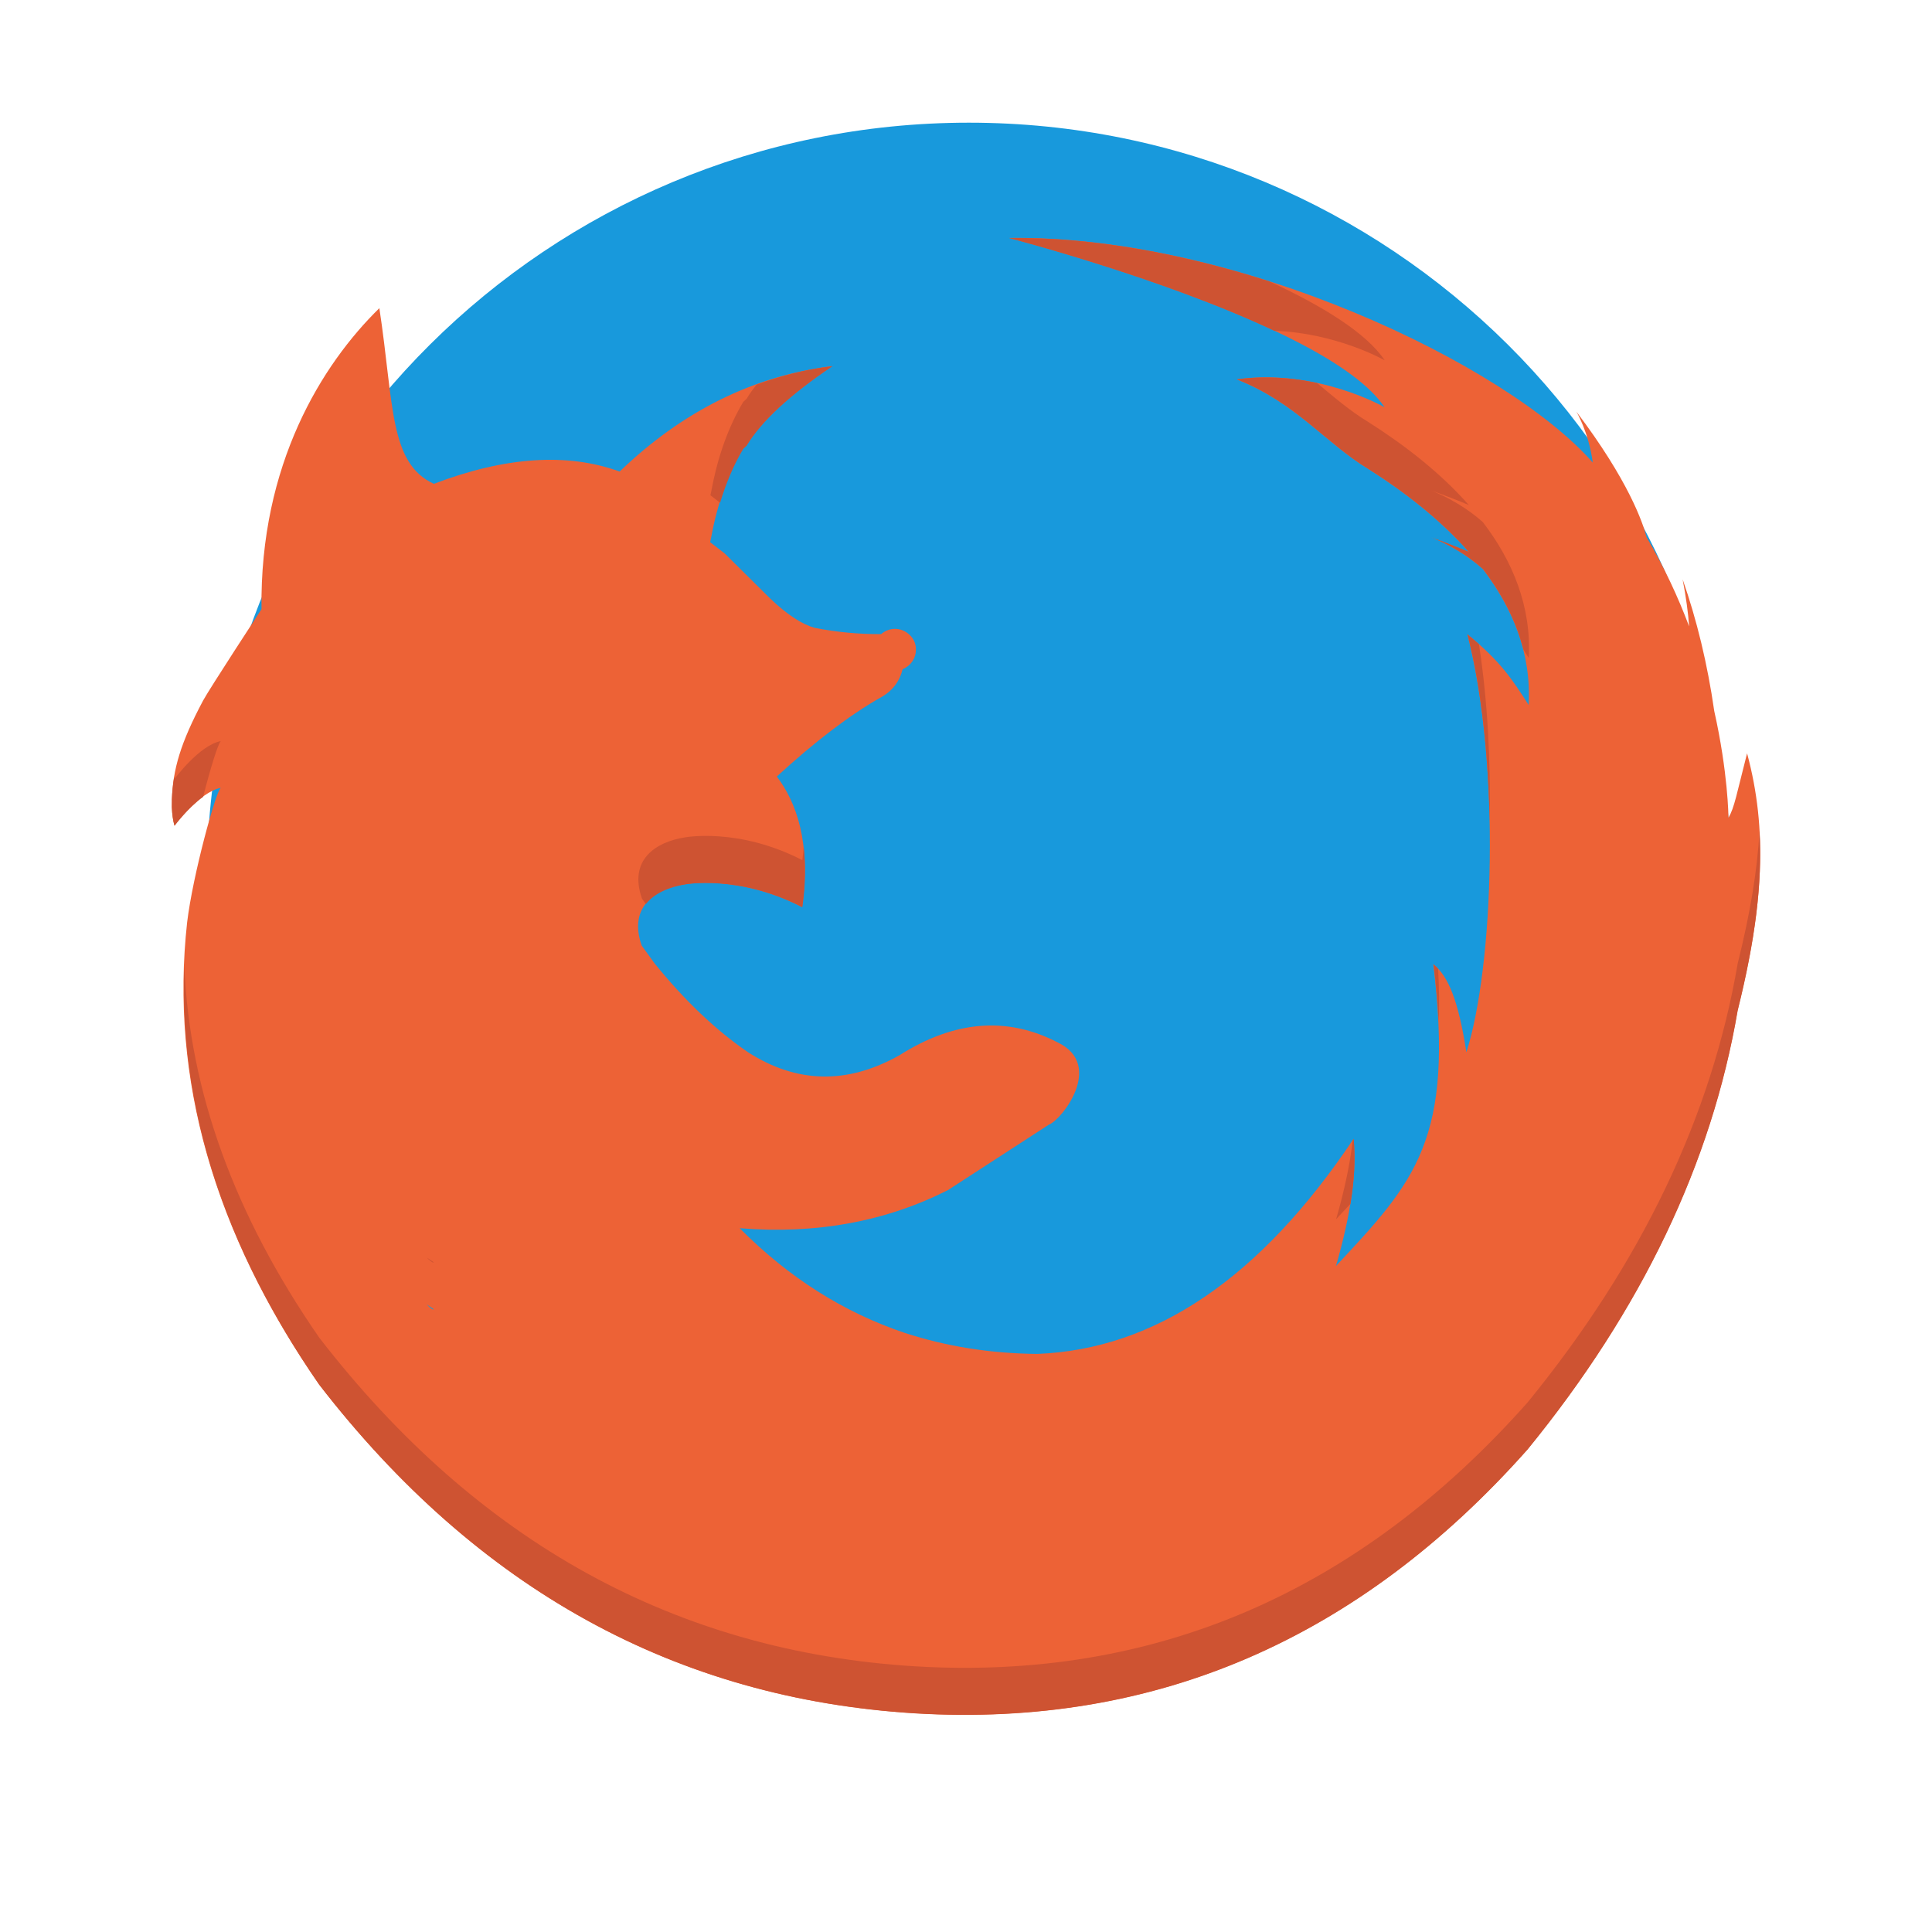
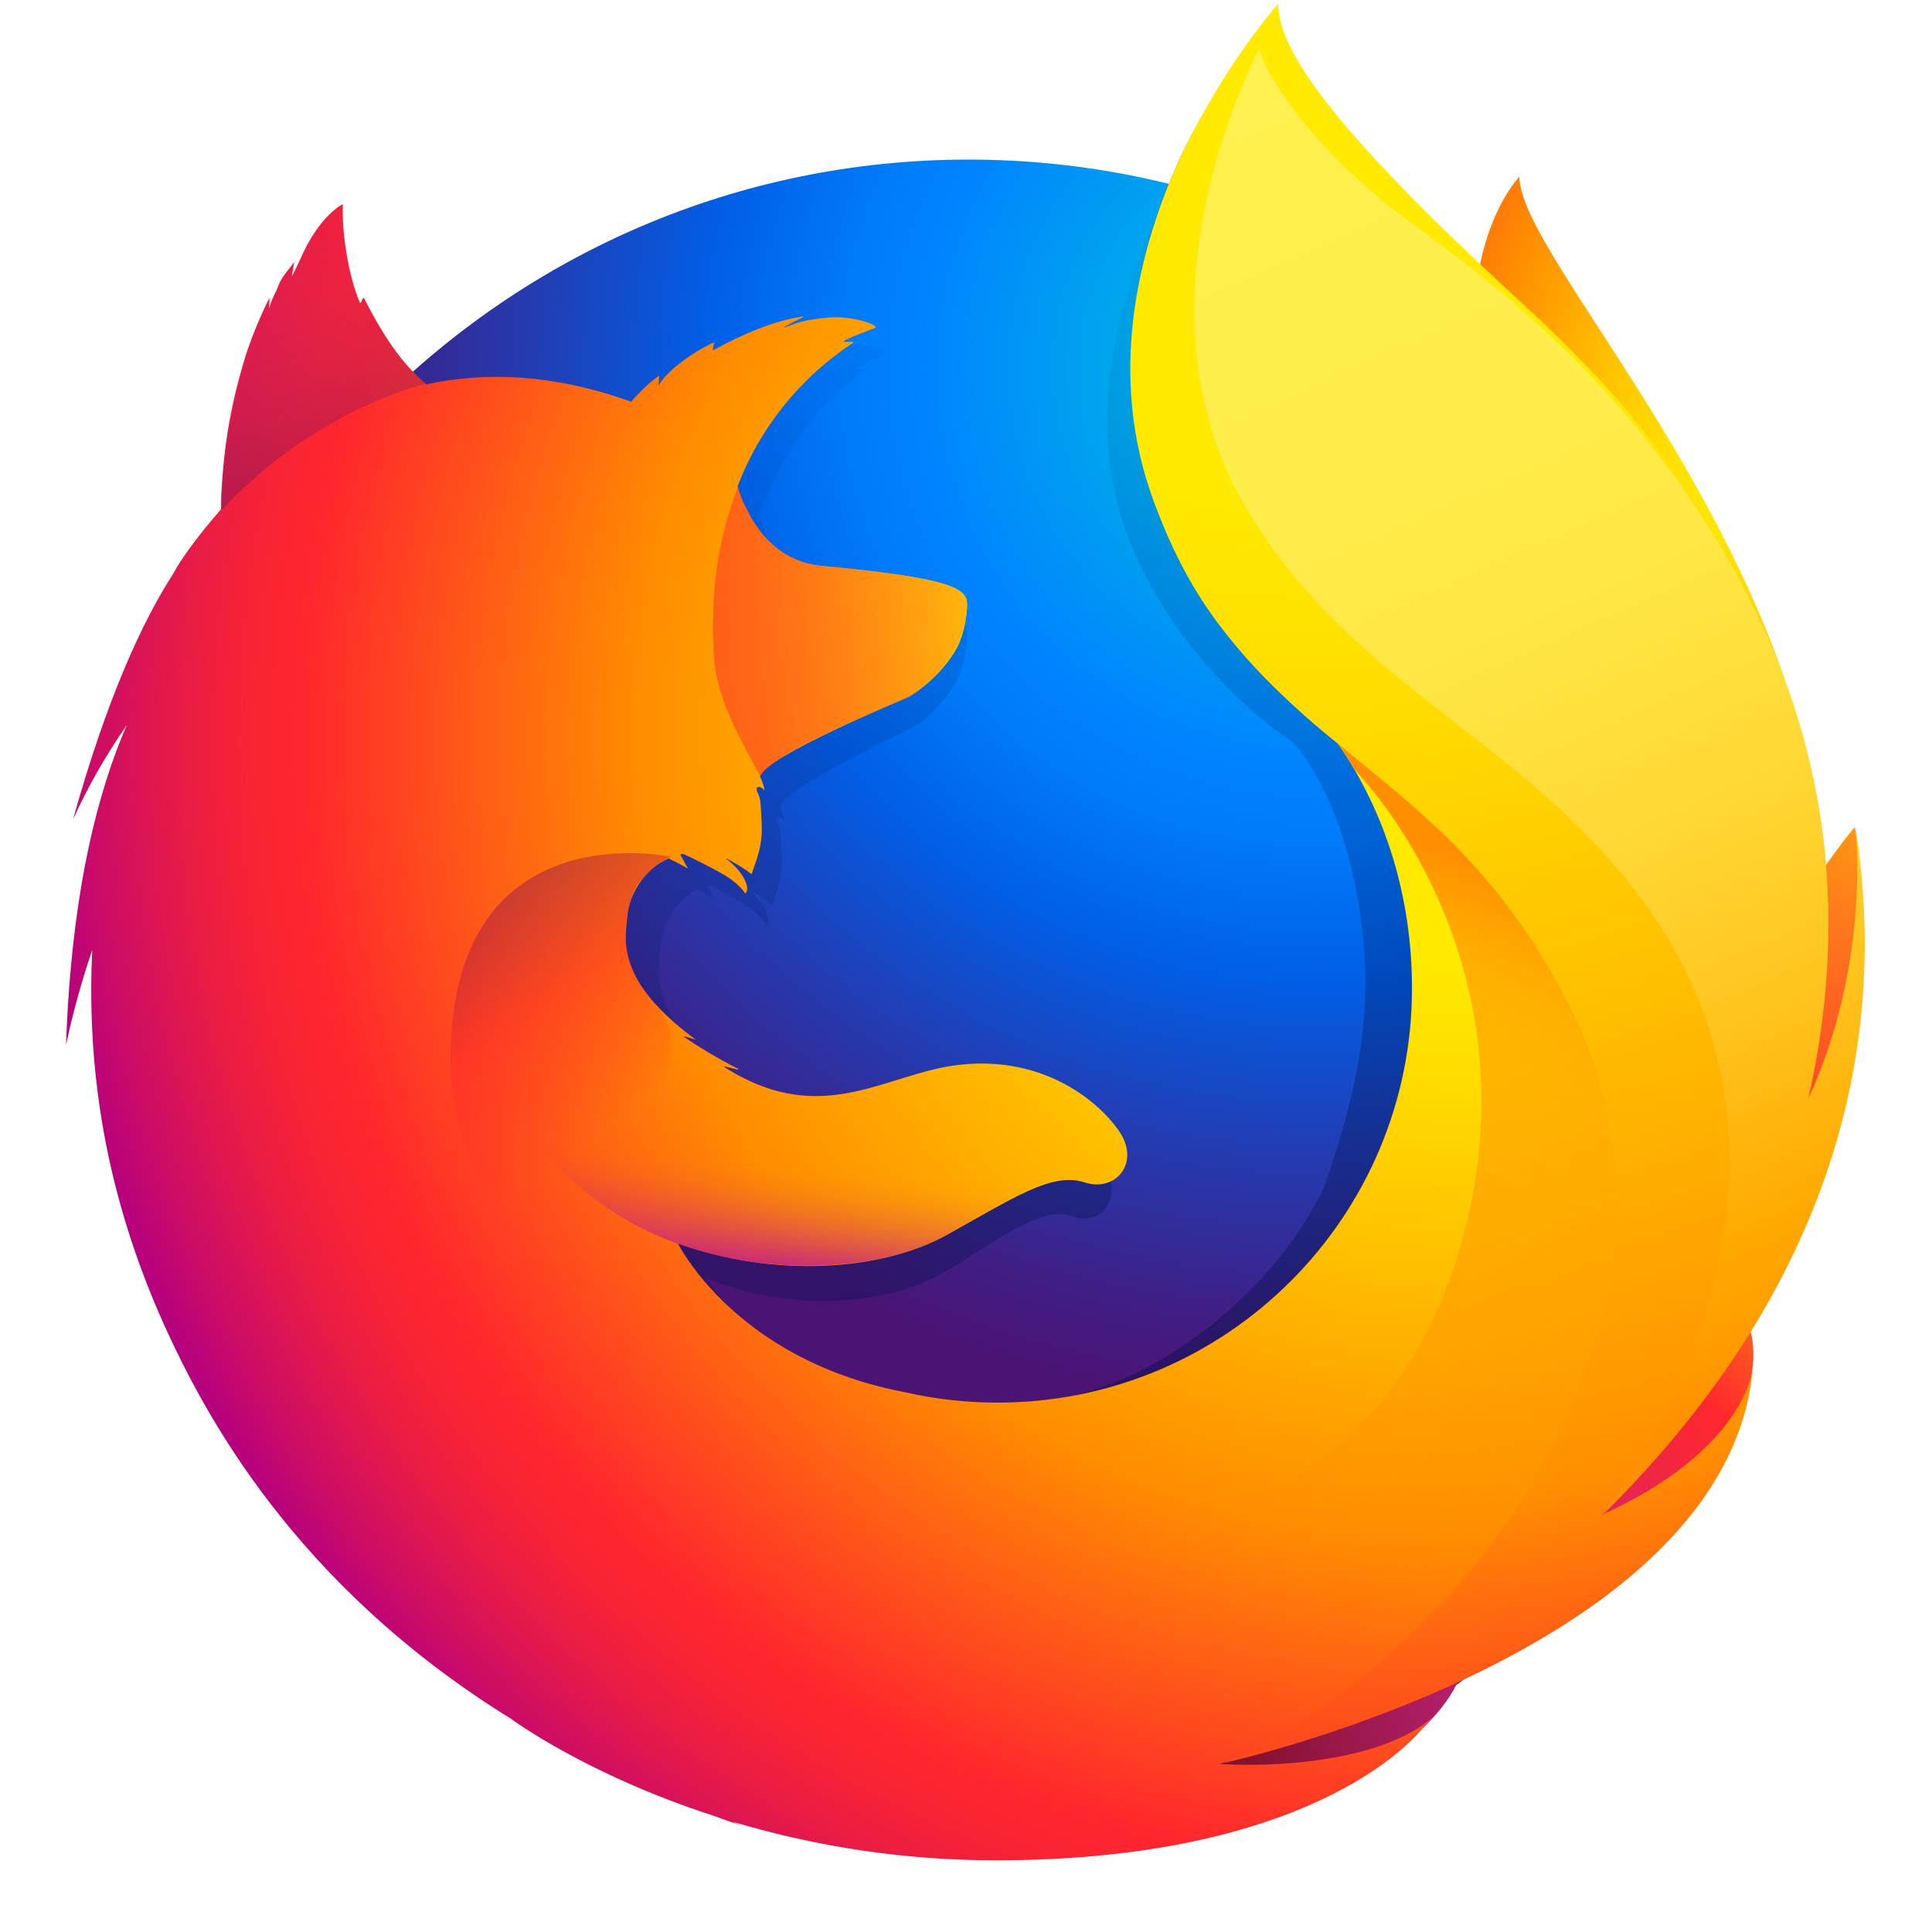
- <svg xmlns="http://www.w3.org/2000/svg" version="1.1" viewBox="0 0 140 140">
-   <ellipse fill="#1899DC" cx="70.21" cy="63.77" rx="55.22" ry="54.88" />
-   <path fill="#ED6236" d="M126.6,54.59c-0.76,2.95-0.91,3.92-1.35,4.67c0-0.12-0.03-3.28-1.03-7.74 c-0.49-3.41-1.26-6.59-2.29-9.54c0.25,1.31,0.4,2.42,0.47,3.41c-0.79-2.1-1.8-4.29-3.08-6.46c-0.27-1.04-1.31-4.11-5.09-9.1 c0,0,0.88,1.44,1.19,3.69c-6.21-7.09-25.78-16.49-42.3-16.28c0,0,23.02,5.97,27.21,12.27c0,0-4.91-2.83-10.71-2.02 c4.27,1.68,6.46,4.64,9.53,6.49c2.59,1.64,5.2,3.65,7.29,6.02c-0.83-0.35-1.75-0.71-2.77-1.07c0.34,0.12,2.12,0.82,3.78,2.3 c2.16,2.83,3.53,6.11,3.32,9.85c-1.17-1.81-1.98-3.11-4.44-5.12c2.44,9.48,1.91,24.11-0.07,30.29c-0.57-3.68-1.29-5.51-2.4-6.38 c1.55,12.71-1.33,15.75-7.05,21.87c1.08-3.74,1.52-6.8,1.27-9.21c-6.72,10.05-14.36,15.25-22.92,15.58 c-3.38-0.03-6.58-0.54-9.59-1.52l0,0c-4.41-1.48-8.41-4-11.97-7.59c5.56,0.46,10.63-0.5,15.09-2.76l7.31-4.74 c0.95-0.35,4.04-4.33,0.65-5.96c-3.66-1.9-7.48-1.6-11.46,0.92c-3.79,2.14-7.45,2.06-11-0.22c-2.33-1.6-4.58-3.74-6.75-6.42 l-0.94-1.3c-0.99-2.82,1-4.12,3.11-4.44c0,0,3.88-0.74,8.51,1.65c0.67-4.69-0.43-7.62-1.83-9.46c2.81-2.58,5.32-4.47,7.46-5.69 c0.89-0.47,1.43-1.17,1.66-2.09c0.56-0.22,0.96-0.77,0.96-1.41c0-0.01,0-0.02,0-0.03c0-0.01,0-0.01,0-0.02c0-0.39-0.17-0.75-0.43-1 c-0.28-0.28-0.66-0.46-1.09-0.46c-0.39,0-0.73,0.15-1,0.38c-1.61,0.01-3.23-0.14-4.84-0.46c-0.84-0.24-1.92-0.89-3.22-2.14 l-3.28-3.25l-1.05-0.81c0.03-0.14,0.07-0.33,0.08-0.38c0.46-2.47,1.22-4.58,2.3-6.39l0.24-0.22c1.08-1.79,3.17-3.71,6.23-5.77 c-5.69,0.7-10.84,3.25-15.41,7.64c-3.79-1.38-8.29-1.08-13.46,0.89c-3.25-1.49-2.89-5.77-3.95-12.73 c-4.15,4.06-8.68,11.32-8.54,21.81c0,0-3.79,5.8-4.23,6.62c-1.66,3.12-2.18,4.98-2.27,7.17c0.01-0.02-0.01,0.62,0,0.6 c0.02,0.45,0.07,0.89,0.19,1.3c0,0,1.8-2.44,3.36-2.74c-0.34,0.19-2.03,6.31-2.44,9.75c-1.25,11.3,1.92,22.46,9.56,33.48 C34.59,115.16,49,123.1,66.34,124.15c17.34,1.03,32.13-5.36,44.35-19.13c8.26-10.13,13.33-20.73,15.22-31.8 C127.81,65.61,128.09,60.12,126.6,54.59z M31.39,94.89c-0.09-0.01-0.25-0.14-0.47-0.37c0.17,0.12,0.34,0.24,0.51,0.35L31.39,94.89z " />
-   <path fill="#CE5332" d="M97.86,87.23c0.29-1.77,0.37-3.33,0.23-4.69c-0.02,0.03-0.05,0.06-0.07,0.1c-0.19,1.69-0.59,3.59-1.2,5.71 C97.18,87.96,97.53,87.59,97.86,87.23z" />
-   <path fill="#CE5332" d="M49.63,64.09c0,0,3.88-0.74,8.51,1.65c0.24-1.67,0.24-3.11,0.1-4.37c-0.03,0.32-0.05,0.63-0.1,0.96 c-4.63-2.39-8.51-1.65-8.51-1.65c-2.11,0.33-4.1,1.62-3.11,4.44l0.28,0.39C47.43,64.72,48.51,64.27,49.63,64.09z" />
-   <path fill="#CE5332" d="M30.92,91.12c0.22,0.23,0.39,0.35,0.47,0.37l0.04-0.02C31.27,91.36,31.1,91.24,30.92,91.12z" />
-   <path fill="#CE5332" d="M53.86,29.12c-1.08,1.82-1.84,3.93-2.3,6.39c-0.01,0.05-0.05,0.24-0.08,0.38l0.7,0.54 c0.44-1.43,0.98-2.74,1.68-3.91l0.24-0.22c1.08-1.79,3.17-3.71,6.23-5.77c-1.9,0.23-3.73,0.69-5.5,1.34 c-0.28,0.35-0.53,0.69-0.73,1.03L53.86,29.12z" />
-   <path fill="#CE5332" d="M125.92,69.82c-1.9,11.08-6.96,21.67-15.22,31.8c-12.22,13.76-27.01,20.16-44.35,19.13 c-17.34-1.05-31.75-8.99-43.21-23.81c-6.15-8.88-9.4-17.85-9.78-26.91c-0.38,10.22,2.86,20.32,9.78,30.32 c11.46,14.82,25.87,22.76,43.21,23.81c17.34,1.03,32.13-5.36,44.35-19.13c8.26-10.13,13.33-20.73,15.22-31.8 c1.26-5.06,1.79-9.18,1.58-13C127.34,63.1,126.82,66.21,125.92,69.82z" />
-   <path fill="#CE5332" d="M14.72,57.74c0.55-2.16,1.11-3.94,1.29-4.04c-1.56,0.29-3.36,2.74-3.36,2.74 c-0.01-0.04-0.02-0.08-0.03-0.13c-0.09,0.54-0.14,1.08-0.16,1.63c0.01-0.02-0.01,0.62,0,0.6c0.02,0.45,0.07,0.89,0.19,1.3 C12.65,59.84,13.6,58.55,14.72,57.74z" />
-   <path fill="#CE5332" d="M100.34,26.11c-1.33-2-4.57-3.97-8.36-5.72c-6.15-1.97-12.71-3.22-18.86-3.14c0,0,11.04,2.86,19.22,6.72 C96.88,24.13,100.34,26.11,100.34,26.11z" />
-   <path fill="#CE5332" d="M107.17,46.68c-0.25-0.23-0.53-0.46-0.83-0.71c1.02,3.96,1.51,8.81,1.61,13.57 C108.03,55.27,107.8,50.74,107.17,46.68z" />
-   <path fill="#CE5332" d="M107.45,37.83c-1.66-1.47-3.44-2.17-3.78-2.3c1.02,0.36,1.94,0.72,2.77,1.07 c-2.09-2.37-4.7-4.38-7.29-6.02c-1.32-0.8-2.49-1.81-3.72-2.83c-1.69-0.36-3.68-0.55-5.8-0.26c4.27,1.68,6.46,4.64,9.53,6.49 c2.59,1.64,5.2,3.65,7.29,6.02c-0.83-0.35-1.75-0.71-2.77-1.07c0.34,0.12,2.12,0.82,3.78,2.3c1.35,1.77,2.39,3.71,2.93,5.84 c0.13,0.2,0.26,0.4,0.39,0.61C110.98,43.94,109.61,40.65,107.45,37.83z" />
-   <path fill="#CE5332" d="M104.21,70.19c-0.11-0.11-0.22-0.22-0.33-0.31c0.19,1.53,0.31,2.92,0.37,4.19 C104.3,72.9,104.29,71.62,104.21,70.19z" />
+ <svg xmlns="http://www.w3.org/2000/svg" id="Firefox_-_Large" data-name="Firefox - Large" viewBox="0 0 1024 1024">
+   <defs>
+     <radialGradient id="radial-gradient" cx="-14480.522" cy="-8329.079" fx="-14509.281" r="450.875" gradientTransform="matrix(0.762, 0.034, -0.05, 1.12, 11560.893, 10069.103)" gradientUnits="userSpaceOnUse">
+       <stop offset="0.045" stop-color="#ffea00" />
+       <stop offset="0.12" stop-color="#ffde00" />
+       <stop offset="0.254" stop-color="#ffbf00" />
+       <stop offset="0.429" stop-color="#ff8e00" />
+       <stop offset="0.769" stop-color="#ff272d" />
+       <stop offset="0.872" stop-color="#e0255a" />
+       <stop offset="0.953" stop-color="#cc2477" />
+       <stop offset="1" stop-color="#c42482" />
+     </radialGradient>
+     <radialGradient id="radial-gradient-2" cx="-7529.669" cy="-7921.608" r="791.229" gradientTransform="translate(9921.963 9899.103) scale(1.225 1.225)" gradientUnits="userSpaceOnUse">
+       <stop offset="0" stop-color="#00ccda" />
+       <stop offset="0.22" stop-color="#0083ff" />
+       <stop offset="0.261" stop-color="#007af9" />
+       <stop offset="0.33" stop-color="#0060e8" />
+       <stop offset="0.333" stop-color="#005fe7" />
+       <stop offset="0.438" stop-color="#2639ad" />
+       <stop offset="0.522" stop-color="#401e84" />
+       <stop offset="0.566" stop-color="#4a1475" />
+     </radialGradient>
+     <linearGradient id="linear-gradient" x1="575.669" y1="731.188" x2="384.231" y2="104.96" gradientUnits="userSpaceOnUse">
+       <stop offset="0" stop-color="#000f43" stop-opacity="0.4" />
+       <stop offset="0.485" stop-color="#001962" stop-opacity="0.173" />
+       <stop offset="1" stop-color="#002079" stop-opacity="0" />
+     </linearGradient>
+     <radialGradient id="radial-gradient-3" cx="-8260.94" cy="-6516.556" r="266.886" gradientTransform="matrix(1.219, 0.123, -0.123, 1.219, 10296.265, 9597.23)" gradientUnits="userSpaceOnUse">
+       <stop offset="0.003" stop-color="#ffea00" />
+       <stop offset="0.497" stop-color="#ff272d" />
+       <stop offset="1" stop-color="#c42482" />
+     </radialGradient>
+     <radialGradient id="radial-gradient-4" cx="-8285.087" cy="-6772.468" r="445.678" gradientTransform="matrix(1.219, 0.123, -0.123, 1.219, 10296.265, 9597.23)" gradientUnits="userSpaceOnUse">
+       <stop offset="0.003" stop-color="#ffe900" />
+       <stop offset="0.157" stop-color="#ffaf0e" />
+       <stop offset="0.316" stop-color="#ff7a1b" />
+       <stop offset="0.472" stop-color="#ff4e26" />
+       <stop offset="0.621" stop-color="#ff2c2e" />
+       <stop offset="0.762" stop-color="#ff1434" />
+       <stop offset="0.892" stop-color="#ff0538" />
+       <stop offset="1" stop-color="#ff0039" />
+     </radialGradient>
+     <radialGradient id="radial-gradient-5" cx="-8222.051" cy="-6359.332" r="408.958" gradientTransform="matrix(1.219, 0.123, -0.123, 1.219, 10296.265, 9597.23)" gradientUnits="userSpaceOnUse">
+       <stop offset="0.003" stop-color="#ff272d" />
+       <stop offset="0.497" stop-color="#c42482" />
+       <stop offset="0.986" stop-color="#620700" />
+     </radialGradient>
+     <radialGradient id="radial-gradient-6" cx="750.189" cy="396.041" fx="778.167" fy="382.212" r="782.18" gradientUnits="userSpaceOnUse">
+       <stop offset="0.156" stop-color="#ffea00" />
+       <stop offset="0.231" stop-color="#ffde00" />
+       <stop offset="0.365" stop-color="#ffbf00" />
+       <stop offset="0.541" stop-color="#ff8e00" />
+       <stop offset="0.763" stop-color="#ff272d" />
+       <stop offset="0.796" stop-color="#f92433" />
+       <stop offset="0.841" stop-color="#e91c45" />
+       <stop offset="0.893" stop-color="#cf0e62" />
+       <stop offset="0.935" stop-color="#b5007f" />
+     </radialGradient>
+     <radialGradient id="radial-gradient-7" cx="691.339" cy="3.289" r="923.615" gradientUnits="userSpaceOnUse">
+       <stop offset="0.279" stop-color="#ffea00" />
+       <stop offset="0.402" stop-color="#fd0" />
+       <stop offset="0.63" stop-color="#ffba00" />
+       <stop offset="0.856" stop-color="#ff9100" />
+       <stop offset="0.933" stop-color="#ff6711" />
+       <stop offset="0.994" stop-color="#ff4a1d" />
+     </radialGradient>
+     <linearGradient id="linear-gradient-2" x1="-8944.65" y1="-6677.742" x2="-8660.289" y2="-6750.226" gradientTransform="matrix(1.219, 0.123, -0.123, 1.219, 10296.265, 9597.23)" gradientUnits="userSpaceOnUse">
+       <stop offset="0" stop-color="#c42482" stop-opacity="0.5" />
+       <stop offset="0.474" stop-color="#ff272d" stop-opacity="0.5" />
+       <stop offset="0.486" stop-color="#ff2c2c" stop-opacity="0.513" />
+       <stop offset="0.675" stop-color="#ff7a1a" stop-opacity="0.72" />
+       <stop offset="0.829" stop-color="#ffb20d" stop-opacity="0.871" />
+       <stop offset="0.942" stop-color="#ffd605" stop-opacity="0.964" />
+       <stop offset="1" stop-color="#ffe302" />
+     </linearGradient>
+     <linearGradient id="linear-gradient-3" x1="245.347" y1="-1082.012" x2="190.775" y2="-1221.859" gradientTransform="matrix(0.995, 0.1, -0.1, 0.995, -173.696, 1313.941)" gradientUnits="userSpaceOnUse">
+       <stop offset="0" stop-color="#891551" stop-opacity="0.6" />
+       <stop offset="1" stop-color="#c42482" stop-opacity="0" />
+     </linearGradient>
+     <linearGradient id="linear-gradient-4" x1="22.04" y1="718.827" x2="116.148" y2="825.714" gradientTransform="matrix(0.995, 0.1, -0.1, 0.995, 305.439, -246.471)" gradientUnits="userSpaceOnUse">
+       <stop offset="0.005" stop-color="#891551" stop-opacity="0.5" />
+       <stop offset="0.484" stop-color="#ff272d" stop-opacity="0.5" />
+       <stop offset="1" stop-color="#ff272d" stop-opacity="0" />
+     </linearGradient>
+     <linearGradient id="linear-gradient-5" x1="200.104" y1="904.616" x2="200.171" y2="829.835" gradientTransform="matrix(0.995, 0.1, -0.1, 0.995, 305.439, -246.471)" gradientUnits="userSpaceOnUse">
+       <stop offset="0" stop-color="#c42482" />
+       <stop offset="0.083" stop-color="#c42482" stop-opacity="0.81" />
+       <stop offset="0.206" stop-color="#c42482" stop-opacity="0.565" />
+       <stop offset="0.328" stop-color="#c42482" stop-opacity="0.362" />
+       <stop offset="0.447" stop-color="#c42482" stop-opacity="0.204" />
+       <stop offset="0.562" stop-color="#c42482" stop-opacity="0.091" />
+       <stop offset="0.673" stop-color="#c42482" stop-opacity="0.023" />
+       <stop offset="0.773" stop-color="#c42482" stop-opacity="0" />
+     </linearGradient>
+     <linearGradient id="linear-gradient-6" x1="655.531" y1="38.12" x2="961.187" y2="721.615" gradientUnits="userSpaceOnUse">
+       <stop offset="0" stop-color="#fff14f" />
+       <stop offset="0.268" stop-color="#ffee4c" />
+       <stop offset="0.452" stop-color="#ffe643" />
+       <stop offset="0.612" stop-color="#ffd834" />
+       <stop offset="0.757" stop-color="#ffc41e" />
+       <stop offset="0.892" stop-color="#ffab02" />
+       <stop offset="0.902" stop-color="#ffa900" />
+       <stop offset="0.949" stop-color="#ffa000" />
+       <stop offset="1" stop-color="#ff9100" />
+     </linearGradient>
+     <linearGradient id="linear-gradient-7" x1="715.885" y1="431.21" x2="571.098" y2="819.96" gradientUnits="userSpaceOnUse">
+       <stop offset="0" stop-color="#ff8e00" />
+       <stop offset="0.04" stop-color="#ff8e00" stop-opacity="0.858" />
+       <stop offset="0.084" stop-color="#ff8e00" stop-opacity="0.729" />
+       <stop offset="0.13" stop-color="#ff8e00" stop-opacity="0.628" />
+       <stop offset="0.178" stop-color="#ff8e00" stop-opacity="0.557" />
+       <stop offset="0.227" stop-color="#ff8e00" stop-opacity="0.514" />
+       <stop offset="0.282" stop-color="#ff8e00" stop-opacity="0.5" />
+       <stop offset="0.389" stop-color="#ff8e00" stop-opacity="0.478" />
+       <stop offset="0.524" stop-color="#ff8e00" stop-opacity="0.416" />
+       <stop offset="0.676" stop-color="#ff8e00" stop-opacity="0.314" />
+       <stop offset="0.838" stop-color="#ff8e00" stop-opacity="0.172" />
+       <stop offset="1" stop-color="#ff8e00" stop-opacity="0" />
+     </linearGradient>
+   </defs>
+   <g>
+     <path d="M805.285,93.558c-23.947,27.884-35.1,90.639-10.818,154.256s61.5,49.8,84.7,114.673c30.623,85.6,16.369,200.589,16.369,200.589s36.814,106.609,62.468-6.633C1014.787,343.74,805.285,145.937,805.285,93.558Z" style="fill: url(#radial-gradient)" />
+     <path id="_Path_" data-name="&lt;Path&gt;" d="M513.072,976.638c245.236,0,443.9-199.739,443.9-446.028S758.308,84.583,513.31,84.583,69.65,284.322,69.65,530.61C69.175,777.137,268.073,976.638,513.072,976.638Z" style="fill: url(#radial-gradient-2)" />
+     <path d="M845.675,805.636a246.888,246.888,0,0,1-30.123,18.183,704,704,0,0,0,38.3-62.961c9.46-10.47,18.126-20.648,25.188-31.653,3.437-5.407,7.313-12.079,11.416-19.819,24.921-44.9,52.4-117.563,53.179-192.2l0-.18c.018-1.837.029-3.675.014-5.515a257.6,257.6,0,0,0-5.712-55.748c.2,1.431.376,2.861.556,4.291-.221-1.1-.407-2.212-.644-3.314.366,2.034.66,4,.976,5.983,5.094,43.217,1.466,85.372-16.682,116.45-.286.454-.58.879-.869,1.323,9.41-47.234,12.558-99.387,2.088-151.6,0,0-4.187-25.383-35.376-102.441-17.952-44.353-49.833-80.716-78-107.207-24.69-30.546-47.114-51.045-59.475-64.06-25.821-27.189-36.643-47.569-41.087-60.867-3.853-1.932-53.135-49.807-57.05-51.631-21.511,33.352-89.162,137.675-56.981,235.146,14.584,44.172,51.467,90.017,90.067,115.736,1.695,1.936,22.969,25.042,33.086,77.157C728.992,524.551,723.5,566.564,702,628.692c-25.286,54.505-90.067,108.388-150.724,113.9C421.6,754.373,374.127,677.484,374.127,677.484c46.336,18.525,97.568,14.65,128.724-4.556,31.4-19.425,50.394-33.827,65.81-28.148,15.2,5.653,27.3-10.756,16.442-27.767a78.5,78.5,0,0,0-79.4-34.573c-31.433,5.109-60.226,30.009-101.412,5.894a85.528,85.528,0,0,1-7.729-5.062c-2.715-1.785,8.826,2.717,6.133.688-8.015-4.354-22.2-13.842-25.88-17.217-.613-.562,6.219,2.179,5.606,1.616-38.51-31.712-33.7-53.134-32.49-66.57.969-10.749,7.964-24.523,19.751-30.11,5.693,3.107,9.24,5.479,9.24,5.479s-2.428-4.961-3.741-7.576c.46-.2.9-.147,1.358-.342,4.664,2.251,14.977,8.1,20.407,11.667,7.072,4.988,9.326,9.436,9.326,9.436s1.862-1.025.485-5.375c-.5-1.784-2.647-7.453-9.652-13.174l.438.049a81.2,81.2,0,0,1,11.867,8.241c1.975-7.181,5.527-14.679,4.746-28.092-.477-9.431-.257-11.873-1.919-15.515-1.488-3.128.834-4.348,3.418-1.1a32.826,32.826,0,0,0-2.208-7.4l.022-.244c3.225-11.236,68.248-40.461,72.981-43.877a67.355,67.355,0,0,0,19.132-20.8c3.617-5.763,6.337-13.848,7-26.112.355-8.844-3.759-14.734-69.507-21.618-17.981-1.771-28.531-14.8-34.526-26.823-1.094-2.59-2.209-4.937-3.325-7.282a58,58,0,0,1-2.558-8.431c10.749-30.873,28.81-56.977,55.367-76.7,1.447-1.318-5.782.338-4.336-.98,1.687-1.538,12.706-5.977,14.787-6.977,2.542-1.2-10.882-6.9-22.732-5.512-12.069,1.36-14.632,2.8-21.073,5.531,2.673-2.661,11.173-6.149,9.18-6.126-13.011,1.995-29.179,9.558-43,18.124a10.731,10.731,0,0,1,.835-4.348c-6.441,2.732-22.26,13.788-26.865,23.142a44.329,44.329,0,0,0,.266-5.4A84.483,84.483,0,0,0,351.9,227.362l-.241.219c-37.358-15.05-70.233-16.024-98.053-9.276-6.086-6.112-9.059-1.644-22.907-32.069-.941-1.832.722,1.809,0,0-2.278-5.9,1.389,7.872,0,0-23.284,18.372-53.92,39.193-68.626,53.89-.182.586,17.156-4.9,0,0-6.008,1.716-5.6,5.281-6.513,37.5-.22,2.443-.025,5.179-.223,7.378-11.748,14.968-19.749,27.643-22.775,34.211-15.193,26.18-31.926,66.992-48.146,131.551A334.364,334.364,0,0,1,110.2,400.365c-13.488,34.267-26.527,88.078-29.134,170.945a483.614,483.614,0,0,1,12.533-50.66,473.038,473.038,0,0,0,34.74,201.061c9.329,22.821,24.76,57.455,51.029,95.4,82.533,86.839,198.945,140.9,327.852,140.9C641.792,958.012,762.635,899.133,845.675,805.636Z" style="fill: url(#linear-gradient)" />
+     <path d="M746.1,868.708c162.87-18.86,234.969-186.7,142.381-190-83.633-2.673-219.527,198.9-142.381,190Z" style="fill: url(#radial-gradient-3)" />
+     <path d="M900.207,644.424c112.056-65.214,82.839-206.08,82.839-206.08S939.8,488.582,910.421,568.664C881.4,647.963,832.837,683.812,900.207,644.424Z" style="fill: url(#radial-gradient-4)" />
+     <path d="M544.474,952.062c156.227,49.851,290.5-73.22,207.733-114.32C676.956,800.676,470.324,928.49,544.474,952.062Z" style="fill: url(#radial-gradient-5)" />
+     <path d="M911.849,704.234c3.8-5.363,8.94-22.535,13.48-30.211C952.911,629.5,953.106,594,953.106,593.187c16.659-83.219,15.148-117.2,4.9-180.043-8.251-50.6-44.322-123.092-75.57-158-32.2-35.965-9.514-24.247-40.692-50.518-27.327-30.293-53.823-60.291-68.253-72.355C669.215,45.094,671.571,26.577,673.579,23.42c-.339.371-.837.922-1.472,1.643C670.872,20.14,670,16,670,16s-57,57-69,152c-7.834,62.021,15.383,126.676,49,168a381.367,381.367,0,0,0,59,58l0-.026c25.4,36.477,39.38,81.489,39.38,129.909,0,121.244-98.341,219.531-219.652,219.531a220.455,220.455,0,0,1-49.134-5.519c-57.236-10.908-90.288-39.781-106.772-59.382-9.447-11.234-13.464-19.423-13.464-19.423,51.283,18.371,107.986,14.528,142.468-4.518,34.749-19.265,55.774-33.546,72.837-27.915,16.82,5.606,30.211-10.667,18.2-27.536-11.771-16.845-42.4-40.97-87.878-34.286-34.789,5.067-66.657,29.76-112.24,5.845a96.313,96.313,0,0,1-8.554-5.02c-3.005-1.771,9.768,2.695,6.787.682-8.87-4.318-24.573-13.728-28.643-17.074-.679-.557,6.883,2.161,6.2,1.6-42.621-31.449-37.3-52.693-35.959-66.018,1.073-10.66,8.814-24.32,21.859-29.86,6.3,3.081,10.226,5.433,10.226,5.433s-2.688-4.92-4.141-7.513c.509-.194.994-.145,1.5-.339,5.162,2.232,16.576,8.029,22.586,11.57,7.827,4.947,10.322,9.358,10.322,9.358s2.061-1.016.536-5.33c-.557-1.769-2.929-7.391-10.682-13.065l.485.049a90.851,90.851,0,0,1,13.134,8.173c2.186-7.121,6.118-14.557,5.253-27.859-.528-9.352-.284-11.775-2.124-15.386-1.647-3.1.924-4.312,3.782-1.088a30.038,30.038,0,0,0-2.444-7.343l.025-.242c3.57-11.143,75.535-40.125,80.773-43.513a70.31,70.31,0,0,0,21.175-20.63c4-5.715,7.014-13.733,7.748-25.895.246-5.48-1.441-9.817-20.5-13.965-11.439-2.49-29.136-4.913-56.433-7.474-19.9-1.756-31.577-14.676-38.212-26.6-1.211-2.569-2.445-4.9-3.68-7.222a53.108,53.108,0,0,1-2.831-8.36,158.47,158.47,0,0,1,61.279-76.063c1.6-1.308-6.4.335-4.8-.972,1.868-1.525,14.063-5.927,16.367-6.919,2.813-1.186-12.044-6.84-25.159-5.466-13.357,1.349-16.194,2.776-23.323,5.486,2.959-2.639,12.366-6.1,10.161-6.075-14.4,1.978-32.3,9.479-47.6,17.973a9.676,9.676,0,0,1,.924-4.312c-7.129,2.709-24.637,13.674-29.734,22.95a39.488,39.488,0,0,0,.294-5.354,88.678,88.678,0,0,0-14.6,13.7l-.267.218c-41.347-14.925-77.732-15.891-108.522-9.2-6.736-6.061-17.566-15.226-32.892-45.4-1.041-1.817-1.6,3.755-2.4,1.961-5.955-13.813-9.553-36.444-8.962-52.046,0,0-12.318,5.614-22.513,29.06-1.893,4.215-3.107,6.54-4.32,8.865-.558.678,1.265-7.7.974-7.244-1.772,3-6.356,7.192-8.371,12.618-1.384,4.021-3.325,6.273-4.564,11.288l-.291.46c-.1-1.478.367-6.081.027-5.137a236.1,236.1,0,0,0-12.308,29.841c-5.489,18.046-11.879,42.61-12.892,74.565-.244,2.423-.027,5.136-.247,7.317-13,14.844-21.858,27.413-25.207,33.928C75.18,329.762,56.66,370.236,38.707,434.259A319.143,319.143,0,0,1,67.245,384.27C52.316,418.253,37.885,471.618,35,553.8a438.522,438.522,0,0,1,13.872-50.24c-2.578,54.8,3.805,122.74,38.449,199.393,20.57,45.087,67.921,136.649,183.62,208.1l-.01.007s39.36,29.3,107.017,51.259c5,1.814,10.065,3.6,15.234,5.333-1.622-.655-3.191-1.344-4.715-2.052a484.883,484.883,0,0,0,138.8,20.4c175.18.149,226.846-70.2,226.846-70.2s-.182.137-.513.377q3.708-3.491,7.143-7.257c-27.639,26.1-90.715,27.832-114.3,25.949,40.223-11.813,66.691-21.806,118.175-41.519Q773.655,890,783.1,885.71c.681-.3,1.368-.625,2.052-.936,1.249-.582,2.486-1.132,3.747-1.744a349.205,349.205,0,0,0,70.262-43.987c51.7-41.3,62.949-81.557,68.829-108.1-.82,2.544-3.375,8.475-5.17,12.316-13.315,28.482-42.841,45.959-74.908,60.948A688.993,688.993,0,0,0,890.3,741.773C900.767,731.39,904.033,715.148,911.849,704.234Z" style="fill: url(#radial-gradient-6)" />
+     <path d="M848.921,802.982c21.08-23.241,40.01-49.824,54.349-79.968,36.9-77.582,93.952-206.58,49.018-341.306C916.775,275.225,868.016,217,806.107,160.122,705.563,67.756,677.482,26.521,677.482,2c0,0-116.089,129.409-65.742,264.381S765.2,396.405,833.419,537.255C913.694,703,768.47,883.869,648.375,934.493c7.353-1.633,266.97-60.383,280.614-208.882C928.68,728.342,922.83,769.414,848.921,802.982Z" style="fill: url(#radial-gradient-7)" />
+     <path d="M512.592,321.373c.393-8.77-4.156-14.66-76.682-21.463-29.839-2.755-41.265-30.334-44.748-41.941-10.61,27.565-14.991,56.49-12.636,91.477,1.61,22.92,17.009,47.521,24.37,61.965,0,0,1.636-2.126,2.391-2.912,13.861-14.431,71.936-36.419,77.392-39.541C488.693,365.159,511.582,348.435,512.592,321.373Z" style="fill: url(#linear-gradient-2)" />
+     <path d="M193.314,158.471c-1.041-1.818-1.6,3.754-2.4,1.961-5.955-13.813-9.578-36.2-8.72-52.022,0,0-12.318,5.614-22.513,29.06-1.893,4.215-3.107,6.54-4.32,8.865-.558.678,1.265-7.7.974-7.244-1.771,3-6.355,7.192-8.346,12.375-1.651,4.239-3.349,6.515-4.613,11.772-.389,1.429.392-6.323.052-5.379-23.711,45.825-28.237,115.114-25.738,112.184,50.478-53.9,108.325-66.683,108.325-66.683-6.155-4.534-19.528-17.625-32.7-44.889Z" style="fill: url(#linear-gradient-3)" />
+     <path d="M384.844,722.1c-69.724-29.769-148.992-71.755-146-167.138,4.075-125.619,117.145-100.791,117.145-100.791-4.267,1.039-15.675,9.162-19.718,17.82-4.273,10.827-12.069,35.276,11.551,60.9,37.089,40.192-76.2,95.356,98.663,199.567,4.41,2.4-40.991-1.43-61.639-10.358Z" style="fill: url(#linear-gradient-4)" />
+     <path d="M360.074,659.5c49.442,17.207,107.04,14.189,141.523-4.858,23.085-12.851,52.7-33.434,70.922-28.353-15.777-6.236-27.726-9.15-42.1-9.862-2.448,0-5.382-.052-8.048-.32a136.228,136.228,0,0,0-15.757.863c-8.9.818-18.766,6.433-27.735,5.532-.485-.049,8.7-3.774,7.953-3.605-4.752.991-9.915,1.205-15.37,1.881-3.467.386-6.449.82-9.891.963-102.982,8.733-190.017-55.813-190.017-55.813-7.408,24.95,33.166,74.3,88.521,93.572Z" style="fill: url(#linear-gradient-5)" />
+     <path d="M848.738,803.646C952.9,701.376,1005.6,577.061,983.321,437.627c0,0,8.9,71.5-24.848,144.628,16.213-71.393,18.1-160.114-24.975-251.988C876.005,207.636,781.45,143.109,745.351,116.189,690.656,75.4,667.983,33.87,667.574,25.3c-16.339,33.477-65.766,148.2-5.31,247,56.64,92.564,145.865,120.039,208.328,204.947C985.667,633.667,848.738,803.646,848.738,803.646Z" style="fill: url(#linear-gradient-6)" />
+     <path d="M833.814,537.551C797.412,462.35,751.978,429.55,709,394c5,7,6.232,9.473,9,14,37.827,40.316,93.607,138.656,53.11,262.107C694.881,902.482,389.967,793.057,358,762.319c12.932,134.489,238.036,198.845,384.6,111.63C826,795,893.468,660.788,833.814,537.551Z" style="fill: url(#linear-gradient-7)" />
+   </g>
</svg>
